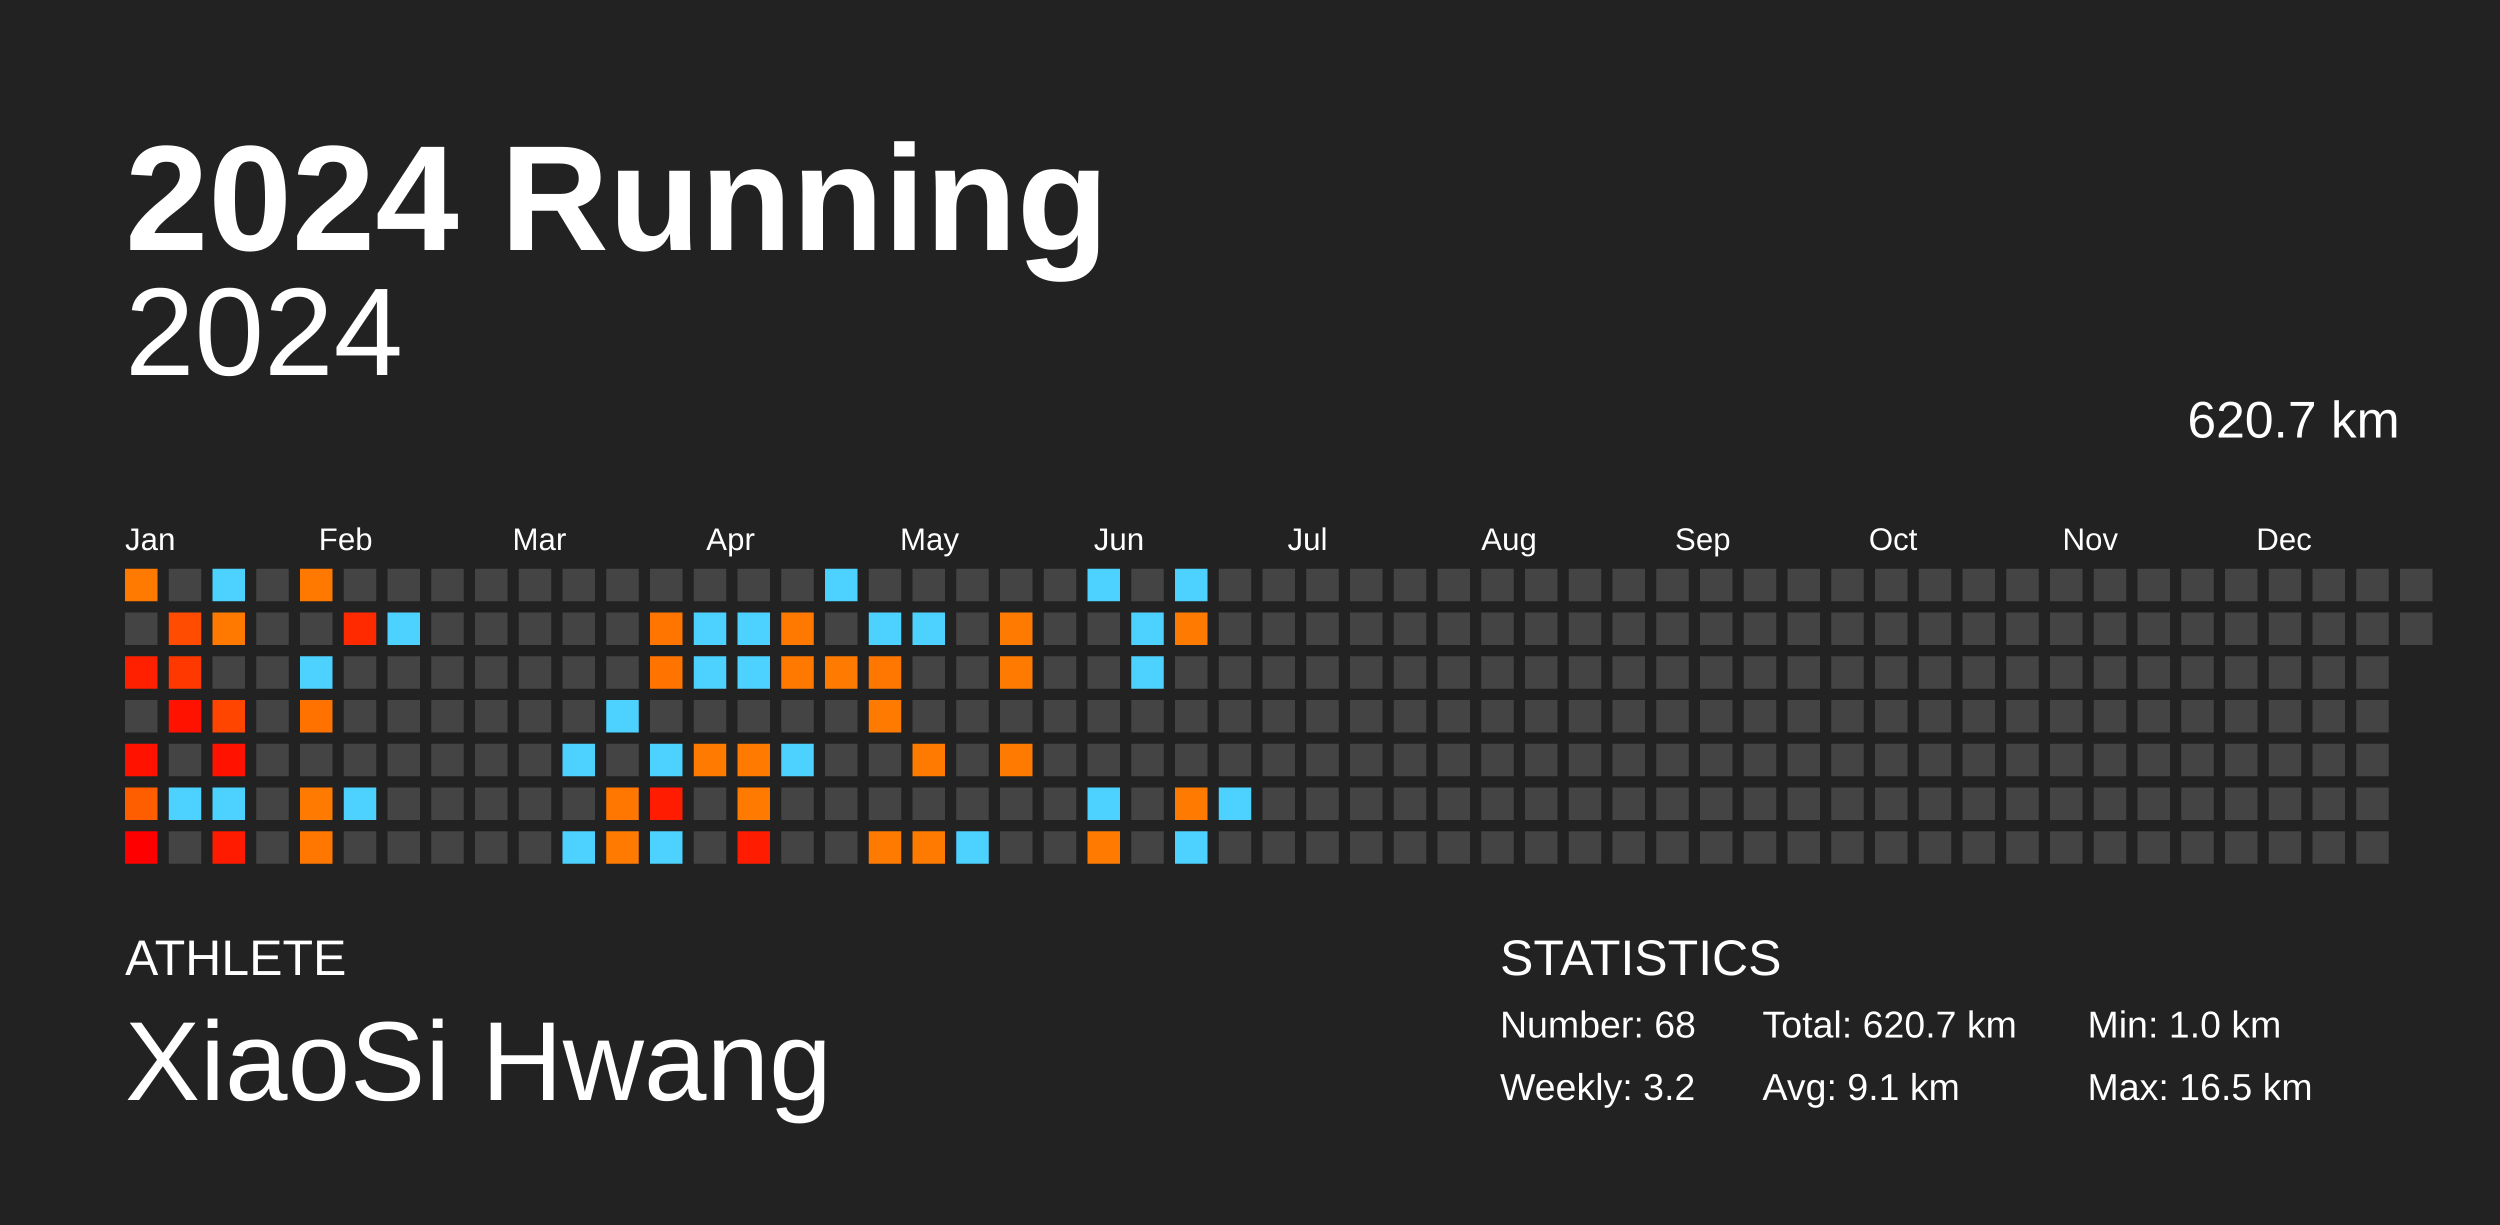
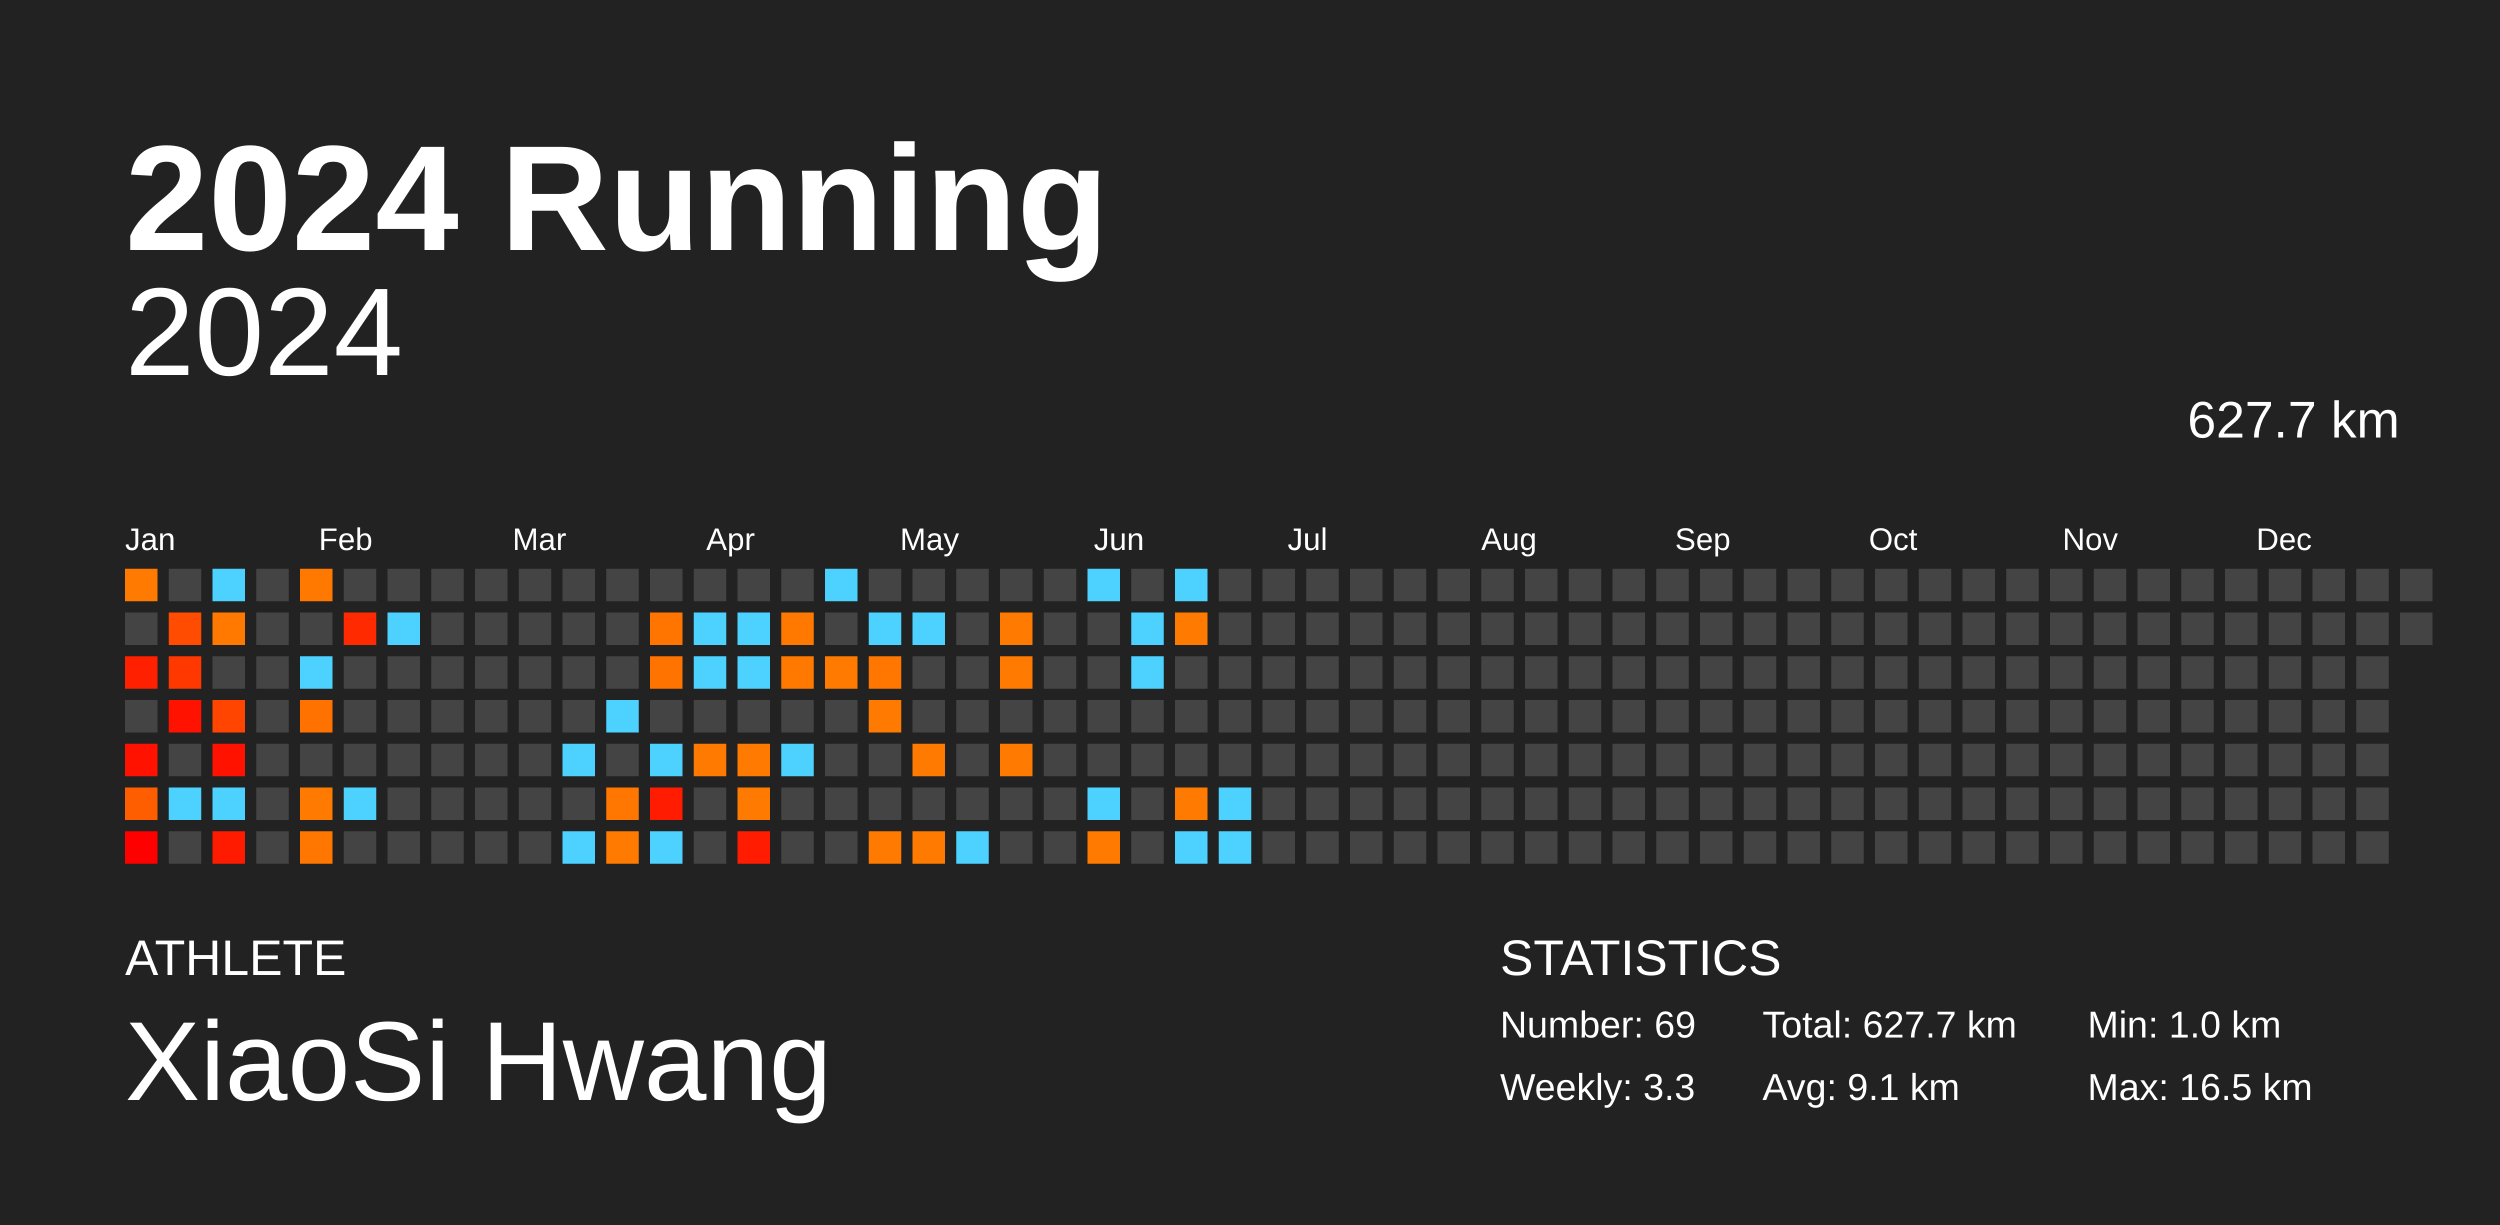
<svg xmlns="http://www.w3.org/2000/svg" baseProfile="full" height="98mm" version="1.1" viewBox="0,0,200,98" width="200mm">
  <defs />
  <rect fill="#222222" height="98" width="200" x="0" y="0" />
  <text fill="#FFFFFF" style="font-size:12px; font-family:Arial; font-weight:bold;" x="10" y="20">2024 Running</text>
  <text fill="#FFFFFF" style="font-size:4px; font-family:Arial" x="10" y="78">ATHLETE</text>
  <text fill="#FFFFFF" style="font-size:9px; font-family:Arial" x="10" y="88">XiaoSi Hwang</text>
  <text fill="#FFFFFF" style="font-size:4px; font-family:Arial" x="120" y="78">STATISTICS</text>
-   <text fill="#FFFFFF" style="font-size:3px; font-family:Arial" x="120" y="83">Number: 68</text>
-   <text fill="#FFFFFF" style="font-size:3px; font-family:Arial" x="120" y="88">Weekly: 3.2</text>
-   <text fill="#FFFFFF" style="font-size:3px; font-family:Arial" x="141" y="83">Total: 620.7 km</text>
+   <text fill="#FFFFFF" style="font-size:3px; font-family:Arial" x="120" y="83">Number: 69</text>
+   <text fill="#FFFFFF" style="font-size:3px; font-family:Arial" x="120" y="88">Weekly: 3.3</text>
+   <text fill="#FFFFFF" style="font-size:3px; font-family:Arial" x="141" y="83">Total: 627.7 km</text>
  <text fill="#FFFFFF" style="font-size:3px; font-family:Arial" x="141" y="88">Avg: 9.1 km</text>
  <text fill="#FFFFFF" style="font-size:3px; font-family:Arial" x="167" y="83">Min: 1.0 km</text>
  <text fill="#FFFFFF" style="font-size:3px; font-family:Arial" x="167" y="88">Max: 16.5 km</text>
  <text alignment-baseline="hanging" fill="#FFFFFF" style="font-size:10.0px; font-family:Arial;" x="10" y="30">2024</text>
-   <text alignment-baseline="hanging" fill="#FFFFFF" style="font-size:4.125px; font-family:Arial;" x="175" y="35">620.7 km</text>
+   <text alignment-baseline="hanging" fill="#FFFFFF" style="font-size:4.125px; font-family:Arial;" x="175" y="35">627.7 km</text>
  <text fill="#FFFFFF" style="font-size:2.5px; font-family:Arial" x="10.0" y="44">Jan</text>
  <text fill="#FFFFFF" style="font-size:2.5px; font-family:Arial" x="25.5" y="44">Feb</text>
  <text fill="#FFFFFF" style="font-size:2.5px; font-family:Arial" x="41.0" y="44">Mar</text>
  <text fill="#FFFFFF" style="font-size:2.5px; font-family:Arial" x="56.5" y="44">Apr</text>
  <text fill="#FFFFFF" style="font-size:2.5px; font-family:Arial" x="72.0" y="44">May</text>
  <text fill="#FFFFFF" style="font-size:2.5px; font-family:Arial" x="87.5" y="44">Jun</text>
  <text fill="#FFFFFF" style="font-size:2.5px; font-family:Arial" x="103.0" y="44">Jul</text>
  <text fill="#FFFFFF" style="font-size:2.5px; font-family:Arial" x="118.5" y="44">Aug</text>
  <text fill="#FFFFFF" style="font-size:2.5px; font-family:Arial" x="134.0" y="44">Sep</text>
  <text fill="#FFFFFF" style="font-size:2.5px; font-family:Arial" x="149.5" y="44">Oct</text>
  <text fill="#FFFFFF" style="font-size:2.5px; font-family:Arial" x="165.0" y="44">Nov</text>
  <text fill="#FFFFFF" style="font-size:2.5px; font-family:Arial" x="180.5" y="44">Dec</text>
  <rect fill="#ff7a00" height="2.6" width="2.6" x="10.0" y="45.5" />
  <rect fill="#444444" height="2.6" width="2.6" x="10.0" y="49.0" />
  <rect fill="#ff2000" height="2.6" width="2.6" x="10.0" y="52.5" />
  <rect fill="#444444" height="2.6" width="2.6" x="10.0" y="56.0" />
  <rect fill="#ff1300" height="2.6" width="2.6" x="10.0" y="59.5" />
  <rect fill="#ff5e00" height="2.6" width="2.6" x="10.0" y="63.0" />
  <rect fill="#ff0000" height="2.6" width="2.6" x="10.0" y="66.5" />
  <rect fill="#444444" height="2.6" width="2.6" x="13.5" y="45.5" />
  <rect fill="#ff4c00" height="2.6" width="2.6" x="13.5" y="49.0" />
  <rect fill="#ff3800" height="2.6" width="2.6" x="13.5" y="52.5" />
  <rect fill="#ff1300" height="2.6" width="2.6" x="13.5" y="56.0" />
  <rect fill="#444444" height="2.6" width="2.6" x="13.5" y="59.5" />
  <rect fill="#4dd2ff" height="2.6" width="2.6" x="13.5" y="63.0" />
  <rect fill="#444444" height="2.6" width="2.6" x="13.5" y="66.5" />
  <rect fill="#4dd2ff" height="2.6" width="2.6" x="17.0" y="45.5" />
  <rect fill="#ff7900" height="2.6" width="2.6" x="17.0" y="49.0" />
  <rect fill="#444444" height="2.6" width="2.6" x="17.0" y="52.5" />
  <rect fill="#ff4500" height="2.6" width="2.6" x="17.0" y="56.0" />
  <rect fill="#ff1300" height="2.6" width="2.6" x="17.0" y="59.5" />
  <rect fill="#4dd2ff" height="2.6" width="2.6" x="17.0" y="63.0" />
  <rect fill="#ff1b00" height="2.6" width="2.6" x="17.0" y="66.5" />
  <rect fill="#444444" height="2.6" width="2.6" x="20.5" y="45.5" />
  <rect fill="#444444" height="2.6" width="2.6" x="20.5" y="49.0" />
  <rect fill="#444444" height="2.6" width="2.6" x="20.5" y="52.5" />
  <rect fill="#444444" height="2.6" width="2.6" x="20.5" y="56.0" />
  <rect fill="#444444" height="2.6" width="2.6" x="20.5" y="59.5" />
  <rect fill="#444444" height="2.6" width="2.6" x="20.5" y="63.0" />
  <rect fill="#444444" height="2.6" width="2.6" x="20.5" y="66.5" />
  <rect fill="#ff7900" height="2.6" width="2.6" x="24.0" y="45.5" />
  <rect fill="#444444" height="2.6" width="2.6" x="24.0" y="49.0" />
  <rect fill="#4dd2ff" height="2.6" width="2.6" x="24.0" y="52.5" />
  <rect fill="#ff7200" height="2.6" width="2.6" x="24.0" y="56.0" />
  <rect fill="#444444" height="2.6" width="2.6" x="24.0" y="59.5" />
  <rect fill="#ff7a00" height="2.6" width="2.6" x="24.0" y="63.0" />
  <rect fill="#ff7600" height="2.6" width="2.6" x="24.0" y="66.5" />
  <rect fill="#444444" height="2.6" width="2.6" x="27.5" y="45.5" />
  <rect fill="#ff2a00" height="2.6" width="2.6" x="27.5" y="49.0" />
  <rect fill="#444444" height="2.6" width="2.6" x="27.5" y="52.5" />
  <rect fill="#444444" height="2.6" width="2.6" x="27.5" y="56.0" />
  <rect fill="#444444" height="2.6" width="2.6" x="27.5" y="59.5" />
  <rect fill="#4dd2ff" height="2.6" width="2.6" x="27.5" y="63.0" />
  <rect fill="#444444" height="2.6" width="2.6" x="27.5" y="66.5" />
  <rect fill="#444444" height="2.6" width="2.6" x="31.0" y="45.5" />
  <rect fill="#4dd2ff" height="2.6" width="2.6" x="31.0" y="49.0" />
  <rect fill="#444444" height="2.6" width="2.6" x="31.0" y="52.5" />
  <rect fill="#444444" height="2.6" width="2.6" x="31.0" y="56.0" />
  <rect fill="#444444" height="2.6" width="2.6" x="31.0" y="59.5" />
  <rect fill="#444444" height="2.6" width="2.6" x="31.0" y="63.0" />
  <rect fill="#444444" height="2.6" width="2.6" x="31.0" y="66.5" />
  <rect fill="#444444" height="2.6" width="2.6" x="34.5" y="45.5" />
  <rect fill="#444444" height="2.6" width="2.6" x="34.5" y="49.0" />
  <rect fill="#444444" height="2.6" width="2.6" x="34.5" y="52.5" />
  <rect fill="#444444" height="2.6" width="2.6" x="34.5" y="56.0" />
  <rect fill="#444444" height="2.6" width="2.6" x="34.5" y="59.5" />
  <rect fill="#444444" height="2.6" width="2.6" x="34.5" y="63.0" />
  <rect fill="#444444" height="2.6" width="2.6" x="34.5" y="66.5" />
  <rect fill="#444444" height="2.6" width="2.6" x="38.0" y="45.5" />
  <rect fill="#444444" height="2.6" width="2.6" x="38.0" y="49.0" />
  <rect fill="#444444" height="2.6" width="2.6" x="38.0" y="52.5" />
  <rect fill="#444444" height="2.6" width="2.6" x="38.0" y="56.0" />
  <rect fill="#444444" height="2.6" width="2.6" x="38.0" y="59.5" />
  <rect fill="#444444" height="2.6" width="2.6" x="38.0" y="63.0" />
  <rect fill="#444444" height="2.6" width="2.6" x="38.0" y="66.5" />
  <rect fill="#444444" height="2.6" width="2.6" x="41.5" y="45.5" />
  <rect fill="#444444" height="2.6" width="2.6" x="41.5" y="49.0" />
  <rect fill="#444444" height="2.6" width="2.6" x="41.5" y="52.5" />
  <rect fill="#444444" height="2.6" width="2.6" x="41.5" y="56.0" />
  <rect fill="#444444" height="2.6" width="2.6" x="41.5" y="59.5" />
  <rect fill="#444444" height="2.6" width="2.6" x="41.5" y="63.0" />
  <rect fill="#444444" height="2.6" width="2.6" x="41.5" y="66.5" />
  <rect fill="#444444" height="2.6" width="2.6" x="45.0" y="45.5" />
  <rect fill="#444444" height="2.6" width="2.6" x="45.0" y="49.0" />
  <rect fill="#444444" height="2.6" width="2.6" x="45.0" y="52.5" />
  <rect fill="#444444" height="2.6" width="2.6" x="45.0" y="56.0" />
  <rect fill="#4dd2ff" height="2.6" width="2.6" x="45.0" y="59.5" />
  <rect fill="#444444" height="2.6" width="2.6" x="45.0" y="63.0" />
  <rect fill="#4dd2ff" height="2.6" width="2.6" x="45.0" y="66.5" />
  <rect fill="#444444" height="2.6" width="2.6" x="48.5" y="45.5" />
  <rect fill="#444444" height="2.6" width="2.6" x="48.5" y="49.0" />
  <rect fill="#444444" height="2.6" width="2.6" x="48.5" y="52.5" />
  <rect fill="#4dd2ff" height="2.6" width="2.6" x="48.5" y="56.0" />
  <rect fill="#444444" height="2.6" width="2.6" x="48.5" y="59.5" />
  <rect fill="#ff7700" height="2.6" width="2.6" x="48.5" y="63.0" />
  <rect fill="#ff7a00" height="2.6" width="2.6" x="48.5" y="66.5" />
  <rect fill="#444444" height="2.6" width="2.6" x="52.0" y="45.5" />
  <rect fill="#ff7500" height="2.6" width="2.6" x="52.0" y="49.0" />
  <rect fill="#ff7300" height="2.6" width="2.6" x="52.0" y="52.5" />
  <rect fill="#444444" height="2.6" width="2.6" x="52.0" y="56.0" />
  <rect fill="#4dd2ff" height="2.6" width="2.6" x="52.0" y="59.5" />
  <rect fill="#ff1c00" height="2.6" width="2.6" x="52.0" y="63.0" />
  <rect fill="#4dd2ff" height="2.6" width="2.6" x="52.0" y="66.5" />
  <rect fill="#444444" height="2.6" width="2.6" x="55.5" y="45.5" />
  <rect fill="#4dd2ff" height="2.6" width="2.6" x="55.5" y="49.0" />
  <rect fill="#4dd2ff" height="2.6" width="2.6" x="55.5" y="52.5" />
  <rect fill="#444444" height="2.6" width="2.6" x="55.5" y="56.0" />
  <rect fill="#ff7a00" height="2.6" width="2.6" x="55.5" y="59.5" />
  <rect fill="#444444" height="2.6" width="2.6" x="55.5" y="63.0" />
  <rect fill="#444444" height="2.6" width="2.6" x="55.5" y="66.5" />
  <rect fill="#444444" height="2.6" width="2.6" x="59.0" y="45.5" />
  <rect fill="#4dd2ff" height="2.6" width="2.6" x="59.0" y="49.0" />
  <rect fill="#4dd2ff" height="2.6" width="2.6" x="59.0" y="52.5" />
  <rect fill="#444444" height="2.6" width="2.6" x="59.0" y="56.0" />
  <rect fill="#ff7a00" height="2.6" width="2.6" x="59.0" y="59.5" />
  <rect fill="#ff7a00" height="2.6" width="2.6" x="59.0" y="63.0" />
  <rect fill="#ff1c00" height="2.6" width="2.6" x="59.0" y="66.5" />
  <rect fill="#444444" height="2.6" width="2.6" x="62.5" y="45.5" />
  <rect fill="#ff7900" height="2.6" width="2.6" x="62.5" y="49.0" />
  <rect fill="#ff7900" height="2.6" width="2.6" x="62.5" y="52.5" />
  <rect fill="#444444" height="2.6" width="2.6" x="62.5" y="56.0" />
  <rect fill="#4dd2ff" height="2.6" width="2.6" x="62.5" y="59.5" />
  <rect fill="#444444" height="2.6" width="2.6" x="62.5" y="63.0" />
  <rect fill="#444444" height="2.6" width="2.6" x="62.5" y="66.5" />
  <rect fill="#4dd2ff" height="2.6" width="2.6" x="66.0" y="45.5" />
  <rect fill="#444444" height="2.6" width="2.6" x="66.0" y="49.0" />
  <rect fill="#ff7a00" height="2.6" width="2.6" x="66.0" y="52.5" />
  <rect fill="#444444" height="2.6" width="2.6" x="66.0" y="56.0" />
  <rect fill="#444444" height="2.6" width="2.6" x="66.0" y="59.5" />
  <rect fill="#444444" height="2.6" width="2.6" x="66.0" y="63.0" />
  <rect fill="#444444" height="2.6" width="2.6" x="66.0" y="66.5" />
  <rect fill="#444444" height="2.6" width="2.6" x="69.5" y="45.5" />
  <rect fill="#4dd2ff" height="2.6" width="2.6" x="69.5" y="49.0" />
  <rect fill="#ff7700" height="2.6" width="2.6" x="69.5" y="52.5" />
  <rect fill="#ff7a00" height="2.6" width="2.6" x="69.5" y="56.0" />
  <rect fill="#444444" height="2.6" width="2.6" x="69.5" y="59.5" />
  <rect fill="#444444" height="2.6" width="2.6" x="69.5" y="63.0" />
  <rect fill="#ff7a00" height="2.6" width="2.6" x="69.5" y="66.5" />
  <rect fill="#444444" height="2.6" width="2.6" x="73.0" y="45.5" />
  <rect fill="#4dd2ff" height="2.6" width="2.6" x="73.0" y="49.0" />
  <rect fill="#444444" height="2.6" width="2.6" x="73.0" y="52.5" />
  <rect fill="#444444" height="2.6" width="2.6" x="73.0" y="56.0" />
  <rect fill="#ff7a00" height="2.6" width="2.6" x="73.0" y="59.5" />
  <rect fill="#444444" height="2.6" width="2.6" x="73.0" y="63.0" />
  <rect fill="#ff7a00" height="2.6" width="2.6" x="73.0" y="66.5" />
  <rect fill="#444444" height="2.6" width="2.6" x="76.5" y="45.5" />
  <rect fill="#444444" height="2.6" width="2.6" x="76.5" y="49.0" />
  <rect fill="#444444" height="2.6" width="2.6" x="76.5" y="52.5" />
  <rect fill="#444444" height="2.6" width="2.6" x="76.5" y="56.0" />
  <rect fill="#444444" height="2.6" width="2.6" x="76.5" y="59.5" />
  <rect fill="#444444" height="2.6" width="2.6" x="76.5" y="63.0" />
  <rect fill="#4dd2ff" height="2.6" width="2.6" x="76.5" y="66.5" />
  <rect fill="#444444" height="2.6" width="2.6" x="80.0" y="45.5" />
  <rect fill="#ff7a00" height="2.6" width="2.6" x="80.0" y="49.0" />
  <rect fill="#ff7a00" height="2.6" width="2.6" x="80.0" y="52.5" />
  <rect fill="#444444" height="2.6" width="2.6" x="80.0" y="56.0" />
  <rect fill="#ff7a00" height="2.6" width="2.6" x="80.0" y="59.5" />
  <rect fill="#444444" height="2.6" width="2.6" x="80.0" y="63.0" />
  <rect fill="#444444" height="2.6" width="2.6" x="80.0" y="66.5" />
  <rect fill="#444444" height="2.6" width="2.6" x="83.5" y="45.5" />
  <rect fill="#444444" height="2.6" width="2.6" x="83.5" y="49.0" />
  <rect fill="#444444" height="2.6" width="2.6" x="83.5" y="52.5" />
  <rect fill="#444444" height="2.6" width="2.6" x="83.5" y="56.0" />
  <rect fill="#444444" height="2.6" width="2.6" x="83.5" y="59.5" />
  <rect fill="#444444" height="2.6" width="2.6" x="83.5" y="63.0" />
  <rect fill="#444444" height="2.6" width="2.6" x="83.5" y="66.5" />
  <rect fill="#4dd2ff" height="2.6" width="2.6" x="87.0" y="45.5" />
  <rect fill="#444444" height="2.6" width="2.6" x="87.0" y="49.0" />
  <rect fill="#444444" height="2.6" width="2.6" x="87.0" y="52.5" />
  <rect fill="#444444" height="2.6" width="2.6" x="87.0" y="56.0" />
  <rect fill="#444444" height="2.6" width="2.6" x="87.0" y="59.5" />
  <rect fill="#4dd2ff" height="2.6" width="2.6" x="87.0" y="63.0" />
  <rect fill="#ff7a00" height="2.6" width="2.6" x="87.0" y="66.5" />
  <rect fill="#444444" height="2.6" width="2.6" x="90.5" y="45.5" />
  <rect fill="#4dd2ff" height="2.6" width="2.6" x="90.5" y="49.0" />
  <rect fill="#4dd2ff" height="2.6" width="2.6" x="90.5" y="52.5" />
  <rect fill="#444444" height="2.6" width="2.6" x="90.5" y="56.0" />
  <rect fill="#444444" height="2.6" width="2.6" x="90.5" y="59.5" />
  <rect fill="#444444" height="2.6" width="2.6" x="90.5" y="63.0" />
  <rect fill="#444444" height="2.6" width="2.6" x="90.5" y="66.5" />
  <rect fill="#4dd2ff" height="2.6" width="2.6" x="94.0" y="45.5" />
  <rect fill="#ff7a00" height="2.6" width="2.6" x="94.0" y="49.0" />
  <rect fill="#444444" height="2.6" width="2.6" x="94.0" y="52.5" />
  <rect fill="#444444" height="2.6" width="2.6" x="94.0" y="56.0" />
  <rect fill="#444444" height="2.6" width="2.6" x="94.0" y="59.5" />
  <rect fill="#ff7a00" height="2.6" width="2.6" x="94.0" y="63.0" />
  <rect fill="#4dd2ff" height="2.6" width="2.6" x="94.0" y="66.5" />
  <rect fill="#444444" height="2.6" width="2.6" x="97.5" y="45.5" />
  <rect fill="#444444" height="2.6" width="2.6" x="97.5" y="49.0" />
  <rect fill="#444444" height="2.6" width="2.6" x="97.5" y="52.5" />
  <rect fill="#444444" height="2.6" width="2.6" x="97.5" y="56.0" />
  <rect fill="#444444" height="2.6" width="2.6" x="97.5" y="59.5" />
  <rect fill="#4dd2ff" height="2.6" width="2.6" x="97.5" y="63.0" />
-   <rect fill="#444444" height="2.6" width="2.6" x="97.5" y="66.5" />
+   <rect fill="#4dd2ff" height="2.6" width="2.6" x="97.5" y="66.5" />
  <rect fill="#444444" height="2.6" width="2.6" x="101.0" y="45.5" />
  <rect fill="#444444" height="2.6" width="2.6" x="101.0" y="49.0" />
  <rect fill="#444444" height="2.6" width="2.6" x="101.0" y="52.5" />
  <rect fill="#444444" height="2.6" width="2.6" x="101.0" y="56.0" />
  <rect fill="#444444" height="2.6" width="2.6" x="101.0" y="59.5" />
  <rect fill="#444444" height="2.6" width="2.6" x="101.0" y="63.0" />
  <rect fill="#444444" height="2.6" width="2.6" x="101.0" y="66.5" />
  <rect fill="#444444" height="2.6" width="2.6" x="104.5" y="45.5" />
  <rect fill="#444444" height="2.6" width="2.6" x="104.5" y="49.0" />
  <rect fill="#444444" height="2.6" width="2.6" x="104.5" y="52.5" />
  <rect fill="#444444" height="2.6" width="2.6" x="104.5" y="56.0" />
  <rect fill="#444444" height="2.6" width="2.6" x="104.5" y="59.5" />
  <rect fill="#444444" height="2.6" width="2.6" x="104.5" y="63.0" />
  <rect fill="#444444" height="2.6" width="2.6" x="104.5" y="66.5" />
  <rect fill="#444444" height="2.6" width="2.6" x="108.0" y="45.5" />
  <rect fill="#444444" height="2.6" width="2.6" x="108.0" y="49.0" />
  <rect fill="#444444" height="2.6" width="2.6" x="108.0" y="52.5" />
  <rect fill="#444444" height="2.6" width="2.6" x="108.0" y="56.0" />
  <rect fill="#444444" height="2.6" width="2.6" x="108.0" y="59.5" />
  <rect fill="#444444" height="2.6" width="2.6" x="108.0" y="63.0" />
  <rect fill="#444444" height="2.6" width="2.6" x="108.0" y="66.5" />
  <rect fill="#444444" height="2.6" width="2.6" x="111.5" y="45.5" />
  <rect fill="#444444" height="2.6" width="2.6" x="111.5" y="49.0" />
  <rect fill="#444444" height="2.6" width="2.6" x="111.5" y="52.5" />
  <rect fill="#444444" height="2.6" width="2.6" x="111.5" y="56.0" />
  <rect fill="#444444" height="2.6" width="2.6" x="111.5" y="59.5" />
  <rect fill="#444444" height="2.6" width="2.6" x="111.5" y="63.0" />
  <rect fill="#444444" height="2.6" width="2.6" x="111.5" y="66.5" />
  <rect fill="#444444" height="2.6" width="2.6" x="115.0" y="45.5" />
  <rect fill="#444444" height="2.6" width="2.6" x="115.0" y="49.0" />
  <rect fill="#444444" height="2.6" width="2.6" x="115.0" y="52.5" />
  <rect fill="#444444" height="2.6" width="2.6" x="115.0" y="56.0" />
  <rect fill="#444444" height="2.6" width="2.6" x="115.0" y="59.5" />
  <rect fill="#444444" height="2.6" width="2.6" x="115.0" y="63.0" />
  <rect fill="#444444" height="2.6" width="2.6" x="115.0" y="66.5" />
  <rect fill="#444444" height="2.6" width="2.6" x="118.5" y="45.5" />
  <rect fill="#444444" height="2.6" width="2.6" x="118.5" y="49.0" />
  <rect fill="#444444" height="2.6" width="2.6" x="118.5" y="52.5" />
  <rect fill="#444444" height="2.6" width="2.6" x="118.5" y="56.0" />
  <rect fill="#444444" height="2.6" width="2.6" x="118.5" y="59.5" />
  <rect fill="#444444" height="2.6" width="2.6" x="118.5" y="63.0" />
  <rect fill="#444444" height="2.6" width="2.6" x="118.5" y="66.5" />
  <rect fill="#444444" height="2.6" width="2.6" x="122.0" y="45.5" />
  <rect fill="#444444" height="2.6" width="2.6" x="122.0" y="49.0" />
  <rect fill="#444444" height="2.6" width="2.6" x="122.0" y="52.5" />
  <rect fill="#444444" height="2.6" width="2.6" x="122.0" y="56.0" />
  <rect fill="#444444" height="2.6" width="2.6" x="122.0" y="59.5" />
  <rect fill="#444444" height="2.6" width="2.6" x="122.0" y="63.0" />
  <rect fill="#444444" height="2.6" width="2.6" x="122.0" y="66.5" />
  <rect fill="#444444" height="2.6" width="2.6" x="125.5" y="45.5" />
  <rect fill="#444444" height="2.6" width="2.6" x="125.5" y="49.0" />
  <rect fill="#444444" height="2.6" width="2.6" x="125.5" y="52.5" />
  <rect fill="#444444" height="2.6" width="2.6" x="125.5" y="56.0" />
  <rect fill="#444444" height="2.6" width="2.6" x="125.5" y="59.5" />
  <rect fill="#444444" height="2.6" width="2.6" x="125.5" y="63.0" />
  <rect fill="#444444" height="2.6" width="2.6" x="125.5" y="66.5" />
  <rect fill="#444444" height="2.6" width="2.6" x="129.0" y="45.5" />
  <rect fill="#444444" height="2.6" width="2.6" x="129.0" y="49.0" />
  <rect fill="#444444" height="2.6" width="2.6" x="129.0" y="52.5" />
  <rect fill="#444444" height="2.6" width="2.6" x="129.0" y="56.0" />
  <rect fill="#444444" height="2.6" width="2.6" x="129.0" y="59.5" />
  <rect fill="#444444" height="2.6" width="2.6" x="129.0" y="63.0" />
  <rect fill="#444444" height="2.6" width="2.6" x="129.0" y="66.5" />
  <rect fill="#444444" height="2.6" width="2.6" x="132.5" y="45.5" />
  <rect fill="#444444" height="2.6" width="2.6" x="132.5" y="49.0" />
  <rect fill="#444444" height="2.6" width="2.6" x="132.5" y="52.5" />
  <rect fill="#444444" height="2.6" width="2.6" x="132.5" y="56.0" />
  <rect fill="#444444" height="2.6" width="2.6" x="132.5" y="59.5" />
  <rect fill="#444444" height="2.6" width="2.6" x="132.5" y="63.0" />
  <rect fill="#444444" height="2.6" width="2.6" x="132.5" y="66.5" />
  <rect fill="#444444" height="2.6" width="2.6" x="136.0" y="45.5" />
  <rect fill="#444444" height="2.6" width="2.6" x="136.0" y="49.0" />
  <rect fill="#444444" height="2.6" width="2.6" x="136.0" y="52.5" />
  <rect fill="#444444" height="2.6" width="2.6" x="136.0" y="56.0" />
  <rect fill="#444444" height="2.6" width="2.6" x="136.0" y="59.5" />
  <rect fill="#444444" height="2.6" width="2.6" x="136.0" y="63.0" />
  <rect fill="#444444" height="2.6" width="2.6" x="136.0" y="66.5" />
  <rect fill="#444444" height="2.6" width="2.6" x="139.5" y="45.5" />
  <rect fill="#444444" height="2.6" width="2.6" x="139.5" y="49.0" />
  <rect fill="#444444" height="2.6" width="2.6" x="139.5" y="52.5" />
  <rect fill="#444444" height="2.6" width="2.6" x="139.5" y="56.0" />
  <rect fill="#444444" height="2.6" width="2.6" x="139.5" y="59.5" />
  <rect fill="#444444" height="2.6" width="2.6" x="139.5" y="63.0" />
  <rect fill="#444444" height="2.6" width="2.6" x="139.5" y="66.5" />
  <rect fill="#444444" height="2.6" width="2.6" x="143.0" y="45.5" />
  <rect fill="#444444" height="2.6" width="2.6" x="143.0" y="49.0" />
  <rect fill="#444444" height="2.6" width="2.6" x="143.0" y="52.5" />
  <rect fill="#444444" height="2.6" width="2.6" x="143.0" y="56.0" />
  <rect fill="#444444" height="2.6" width="2.6" x="143.0" y="59.5" />
  <rect fill="#444444" height="2.6" width="2.6" x="143.0" y="63.0" />
  <rect fill="#444444" height="2.6" width="2.6" x="143.0" y="66.5" />
  <rect fill="#444444" height="2.6" width="2.6" x="146.5" y="45.5" />
  <rect fill="#444444" height="2.6" width="2.6" x="146.5" y="49.0" />
  <rect fill="#444444" height="2.6" width="2.6" x="146.5" y="52.5" />
  <rect fill="#444444" height="2.6" width="2.6" x="146.5" y="56.0" />
  <rect fill="#444444" height="2.6" width="2.6" x="146.5" y="59.5" />
  <rect fill="#444444" height="2.6" width="2.6" x="146.5" y="63.0" />
  <rect fill="#444444" height="2.6" width="2.6" x="146.5" y="66.5" />
  <rect fill="#444444" height="2.6" width="2.6" x="150.0" y="45.5" />
  <rect fill="#444444" height="2.6" width="2.6" x="150.0" y="49.0" />
  <rect fill="#444444" height="2.6" width="2.6" x="150.0" y="52.5" />
  <rect fill="#444444" height="2.6" width="2.6" x="150.0" y="56.0" />
  <rect fill="#444444" height="2.6" width="2.6" x="150.0" y="59.5" />
  <rect fill="#444444" height="2.6" width="2.6" x="150.0" y="63.0" />
  <rect fill="#444444" height="2.6" width="2.6" x="150.0" y="66.5" />
  <rect fill="#444444" height="2.6" width="2.6" x="153.5" y="45.5" />
  <rect fill="#444444" height="2.6" width="2.6" x="153.5" y="49.0" />
  <rect fill="#444444" height="2.6" width="2.6" x="153.5" y="52.5" />
  <rect fill="#444444" height="2.6" width="2.6" x="153.5" y="56.0" />
  <rect fill="#444444" height="2.6" width="2.6" x="153.5" y="59.5" />
  <rect fill="#444444" height="2.6" width="2.6" x="153.5" y="63.0" />
  <rect fill="#444444" height="2.6" width="2.6" x="153.5" y="66.5" />
  <rect fill="#444444" height="2.6" width="2.6" x="157.0" y="45.5" />
  <rect fill="#444444" height="2.6" width="2.6" x="157.0" y="49.0" />
  <rect fill="#444444" height="2.6" width="2.6" x="157.0" y="52.5" />
  <rect fill="#444444" height="2.6" width="2.6" x="157.0" y="56.0" />
  <rect fill="#444444" height="2.6" width="2.6" x="157.0" y="59.5" />
  <rect fill="#444444" height="2.6" width="2.6" x="157.0" y="63.0" />
  <rect fill="#444444" height="2.6" width="2.6" x="157.0" y="66.5" />
  <rect fill="#444444" height="2.6" width="2.6" x="160.5" y="45.5" />
  <rect fill="#444444" height="2.6" width="2.6" x="160.5" y="49.0" />
  <rect fill="#444444" height="2.6" width="2.6" x="160.5" y="52.5" />
  <rect fill="#444444" height="2.6" width="2.6" x="160.5" y="56.0" />
  <rect fill="#444444" height="2.6" width="2.6" x="160.5" y="59.5" />
  <rect fill="#444444" height="2.6" width="2.6" x="160.5" y="63.0" />
  <rect fill="#444444" height="2.6" width="2.6" x="160.5" y="66.5" />
  <rect fill="#444444" height="2.6" width="2.6" x="164.0" y="45.5" />
  <rect fill="#444444" height="2.6" width="2.6" x="164.0" y="49.0" />
  <rect fill="#444444" height="2.6" width="2.6" x="164.0" y="52.5" />
  <rect fill="#444444" height="2.6" width="2.6" x="164.0" y="56.0" />
  <rect fill="#444444" height="2.6" width="2.6" x="164.0" y="59.5" />
  <rect fill="#444444" height="2.6" width="2.6" x="164.0" y="63.0" />
  <rect fill="#444444" height="2.6" width="2.6" x="164.0" y="66.5" />
  <rect fill="#444444" height="2.6" width="2.6" x="167.5" y="45.5" />
  <rect fill="#444444" height="2.6" width="2.6" x="167.5" y="49.0" />
  <rect fill="#444444" height="2.6" width="2.6" x="167.5" y="52.5" />
  <rect fill="#444444" height="2.6" width="2.6" x="167.5" y="56.0" />
  <rect fill="#444444" height="2.6" width="2.6" x="167.5" y="59.5" />
  <rect fill="#444444" height="2.6" width="2.6" x="167.5" y="63.0" />
  <rect fill="#444444" height="2.6" width="2.6" x="167.5" y="66.5" />
  <rect fill="#444444" height="2.6" width="2.6" x="171.0" y="45.5" />
  <rect fill="#444444" height="2.6" width="2.6" x="171.0" y="49.0" />
  <rect fill="#444444" height="2.6" width="2.6" x="171.0" y="52.5" />
  <rect fill="#444444" height="2.6" width="2.6" x="171.0" y="56.0" />
  <rect fill="#444444" height="2.6" width="2.6" x="171.0" y="59.5" />
  <rect fill="#444444" height="2.6" width="2.6" x="171.0" y="63.0" />
  <rect fill="#444444" height="2.6" width="2.6" x="171.0" y="66.5" />
  <rect fill="#444444" height="2.6" width="2.6" x="174.5" y="45.5" />
  <rect fill="#444444" height="2.6" width="2.6" x="174.5" y="49.0" />
  <rect fill="#444444" height="2.6" width="2.6" x="174.5" y="52.5" />
  <rect fill="#444444" height="2.6" width="2.6" x="174.5" y="56.0" />
  <rect fill="#444444" height="2.6" width="2.6" x="174.5" y="59.5" />
  <rect fill="#444444" height="2.6" width="2.6" x="174.5" y="63.0" />
  <rect fill="#444444" height="2.6" width="2.6" x="174.5" y="66.5" />
  <rect fill="#444444" height="2.6" width="2.6" x="178.0" y="45.5" />
  <rect fill="#444444" height="2.6" width="2.6" x="178.0" y="49.0" />
  <rect fill="#444444" height="2.6" width="2.6" x="178.0" y="52.5" />
  <rect fill="#444444" height="2.6" width="2.6" x="178.0" y="56.0" />
  <rect fill="#444444" height="2.6" width="2.6" x="178.0" y="59.5" />
  <rect fill="#444444" height="2.6" width="2.6" x="178.0" y="63.0" />
  <rect fill="#444444" height="2.6" width="2.6" x="178.0" y="66.5" />
  <rect fill="#444444" height="2.6" width="2.6" x="181.5" y="45.5" />
  <rect fill="#444444" height="2.6" width="2.6" x="181.5" y="49.0" />
  <rect fill="#444444" height="2.6" width="2.6" x="181.5" y="52.5" />
  <rect fill="#444444" height="2.6" width="2.6" x="181.5" y="56.0" />
  <rect fill="#444444" height="2.6" width="2.6" x="181.5" y="59.5" />
  <rect fill="#444444" height="2.6" width="2.6" x="181.5" y="63.0" />
  <rect fill="#444444" height="2.6" width="2.6" x="181.5" y="66.5" />
  <rect fill="#444444" height="2.6" width="2.6" x="185.0" y="45.5" />
  <rect fill="#444444" height="2.6" width="2.6" x="185.0" y="49.0" />
  <rect fill="#444444" height="2.6" width="2.6" x="185.0" y="52.5" />
  <rect fill="#444444" height="2.6" width="2.6" x="185.0" y="56.0" />
  <rect fill="#444444" height="2.6" width="2.6" x="185.0" y="59.5" />
  <rect fill="#444444" height="2.6" width="2.6" x="185.0" y="63.0" />
  <rect fill="#444444" height="2.6" width="2.6" x="185.0" y="66.5" />
  <rect fill="#444444" height="2.6" width="2.6" x="188.5" y="45.5" />
  <rect fill="#444444" height="2.6" width="2.6" x="188.5" y="49.0" />
  <rect fill="#444444" height="2.6" width="2.6" x="188.5" y="52.5" />
  <rect fill="#444444" height="2.6" width="2.6" x="188.5" y="56.0" />
  <rect fill="#444444" height="2.6" width="2.6" x="188.5" y="59.5" />
  <rect fill="#444444" height="2.6" width="2.6" x="188.5" y="63.0" />
  <rect fill="#444444" height="2.6" width="2.6" x="188.5" y="66.5" />
  <rect fill="#444444" height="2.6" width="2.6" x="192.0" y="45.5" />
  <rect fill="#444444" height="2.6" width="2.6" x="192.0" y="49.0" />
</svg>
